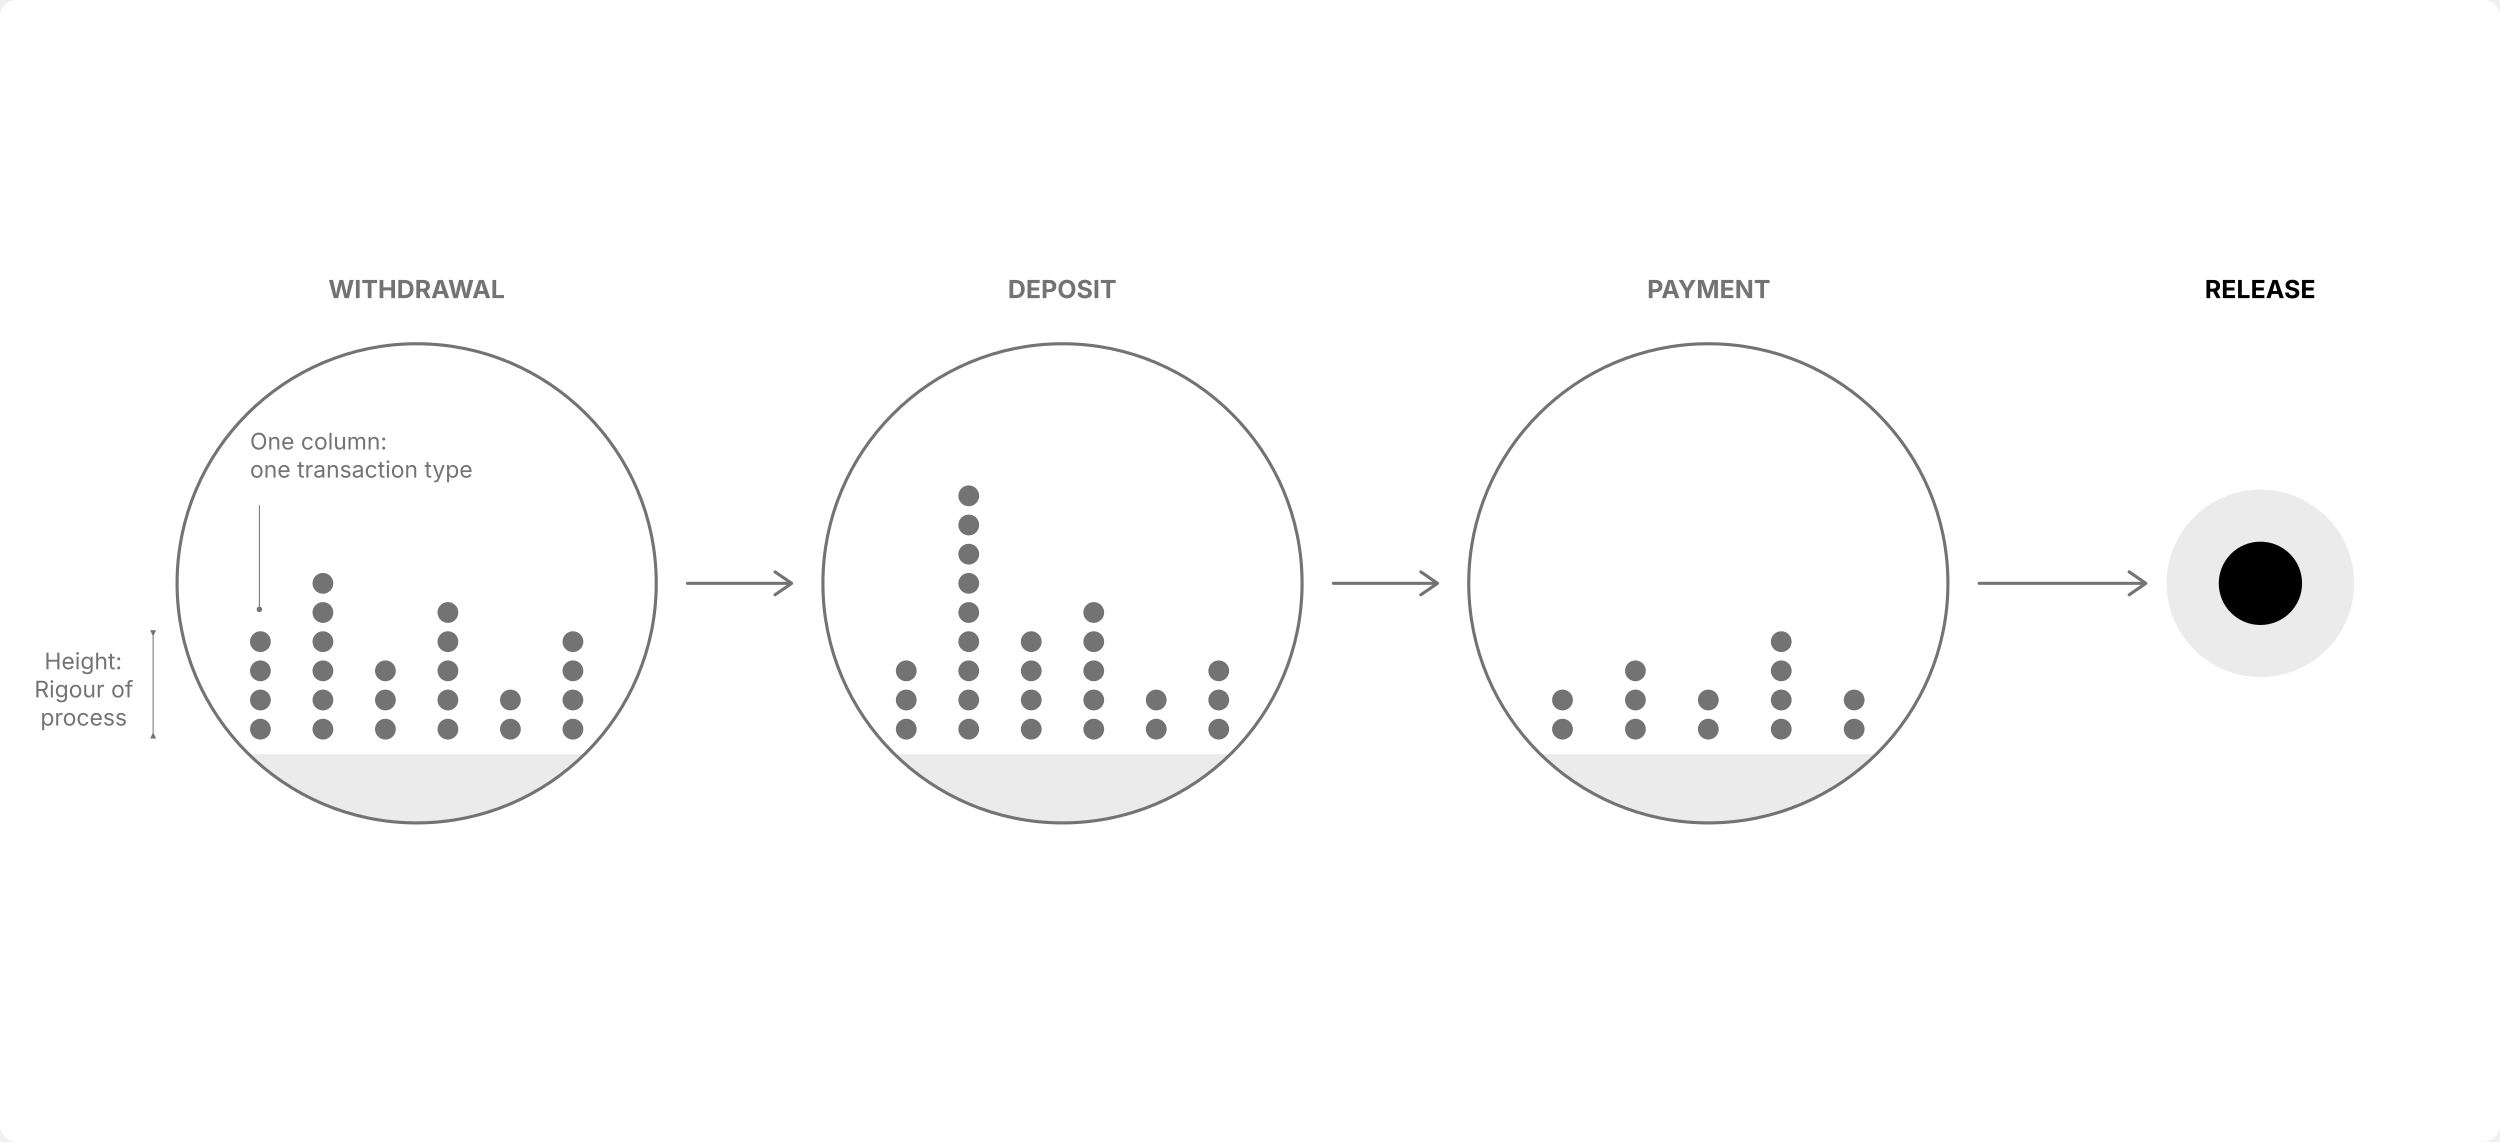
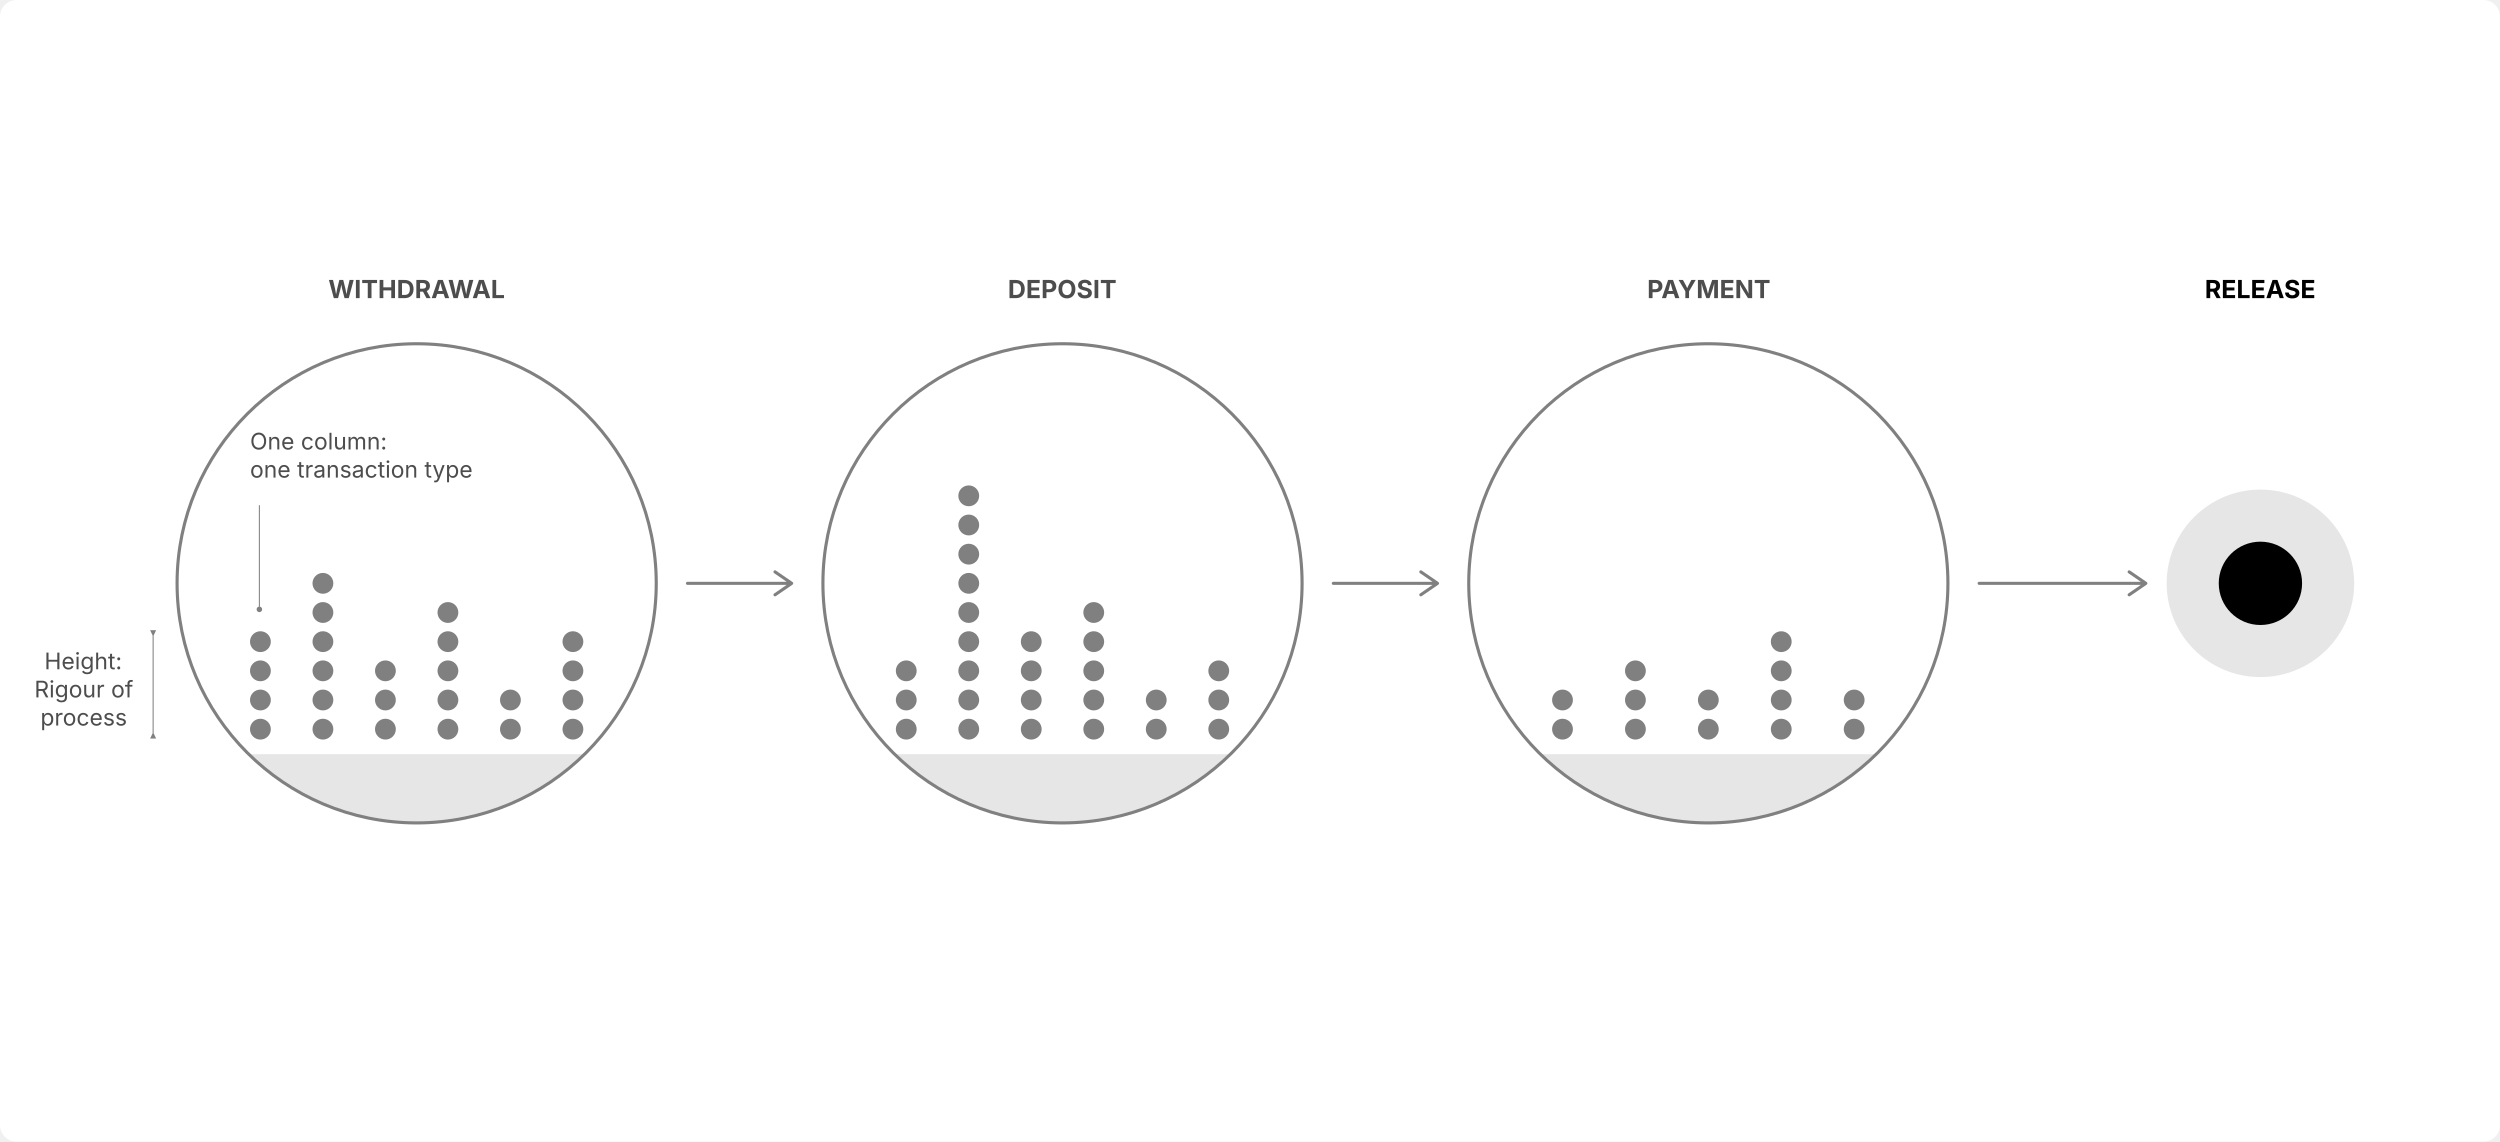
<svg xmlns="http://www.w3.org/2000/svg" width="2400" height="1096" viewBox="0 0 2400 1096" fill="none">
  <g id="TMP export â teller">
    <g clip-path="url(#clip0_2336_35)">
      <rect width="2400" height="1096" rx="16" fill="white" />
-       <path id="floor â WITHDRAWAL" d="M561.257 724C519.748 764.818 462.815 790 400 790C337.185 790 280.252 764.818 238.743 724H561.257Z" fill="#EBEBEB" />
-       <circle id="circle â WITHDRAWAL" cx="400" cy="560" r="230" stroke="#737373" stroke-width="3" />
-       <circle id="dot â WITHDRAWAL type 1" cx="250" cy="700" r="10" fill="#737373" />
-       <circle id="dot â WITHDRAWAL type 1_2" cx="250" cy="672" r="10" fill="#737373" />
-       <circle id="dot â WITHDRAWAL type 1_3" cx="250" cy="644" r="10" fill="#737373" />
-       <circle id="dot â WITHDRAWAL type 1_4" cx="250" cy="616" r="10" fill="#737373" />
-       <circle id="dot â WITHDRAWAL type 2" cx="310" cy="700" r="10" fill="#737373" />
-       <circle id="dot â WITHDRAWAL type 2_2" cx="310" cy="672" r="10" fill="#737373" />
-       <circle id="dot â WITHDRAWAL type 2_3" cx="310" cy="644" r="10" fill="#737373" />
-       <circle id="dot â WITHDRAWAL type 2_4" cx="310" cy="616" r="10" fill="#737373" />
-       <circle id="dot â WITHDRAWAL type 2_5" cx="310" cy="588" r="10" fill="#737373" />
-       <circle id="dot â WITHDRAWAL type 2_6" cx="310" cy="560" r="10" fill="#737373" />
-       <circle id="dot â WITHDRAWAL type 3" cx="370" cy="700" r="10" fill="#737373" />
-       <circle id="dot â WITHDRAWAL type 3_2" cx="370" cy="672" r="10" fill="#737373" />
-       <circle id="dot â WITHDRAWAL type 3_3" cx="370" cy="644" r="10" fill="#737373" />
-       <circle id="dot â WITHDRAWAL type 4" cx="430" cy="700" r="10" fill="#737373" />
-       <circle id="dot â WITHDRAWAL type 4_2" cx="430" cy="672" r="10" fill="#737373" />
-       <circle id="dot â WITHDRAWAL type 4_3" cx="430" cy="644" r="10" fill="#737373" />
-       <circle id="dot â WITHDRAWAL type 4_4" cx="430" cy="616" r="10" fill="#737373" />
-       <circle id="dot â WITHDRAWAL type 4_5" cx="430" cy="588" r="10" fill="#737373" />
-       <circle id="dot â WITHDRAWAL type 5" cx="490" cy="700" r="10" fill="#737373" />
-       <circle id="dot â WITHDRAWAL type 5_2" cx="490" cy="672" r="10" fill="#737373" />
-       <circle id="dot â WITHDRAWAL type 6" cx="550" cy="700" r="10" fill="#737373" />
-       <circle id="dot â WITHDRAWAL type 6_2" cx="550" cy="672" r="10" fill="#737373" />
-       <circle id="dot â WITHDRAWAL type 6_3" cx="550" cy="644" r="10" fill="#737373" />
-       <circle id="dot â WITHDRAWAL type 6_4" cx="550" cy="616" r="10" fill="#737373" />
-       <text id="WITHDRAWAL" fill="#737373" style="white-space: pre" xml:space="preserve" font-family="Inter" font-size="24" font-weight="bold" letter-spacing="0em">
+       <path id="floor â WITHDRAWAL" d="M561.257 724C519.748 764.818 462.815 790 400 790C337.185 790 280.252 764.818 238.743 724H561.257Z" fill="#e6e6e6" />
+       <circle id="circle â WITHDRAWAL" cx="400" cy="560" r="230" stroke="#808080" stroke-width="3" />
+       <circle id="dot â WITHDRAWAL type 1" cx="250" cy="700" r="10" fill="#808080" />
+       <circle id="dot â WITHDRAWAL type 1_2" cx="250" cy="672" r="10" fill="#808080" />
+       <circle id="dot â WITHDRAWAL type 1_3" cx="250" cy="644" r="10" fill="#808080" />
+       <circle id="dot â WITHDRAWAL type 1_4" cx="250" cy="616" r="10" fill="#808080" />
+       <circle id="dot â WITHDRAWAL type 2" cx="310" cy="700" r="10" fill="#808080" />
+       <circle id="dot â WITHDRAWAL type 2_2" cx="310" cy="672" r="10" fill="#808080" />
+       <circle id="dot â WITHDRAWAL type 2_3" cx="310" cy="644" r="10" fill="#808080" />
+       <circle id="dot â WITHDRAWAL type 2_4" cx="310" cy="616" r="10" fill="#808080" />
+       <circle id="dot â WITHDRAWAL type 2_5" cx="310" cy="588" r="10" fill="#808080" />
+       <circle id="dot â WITHDRAWAL type 2_6" cx="310" cy="560" r="10" fill="#808080" />
+       <circle id="dot â WITHDRAWAL type 3" cx="370" cy="700" r="10" fill="#808080" />
+       <circle id="dot â WITHDRAWAL type 3_2" cx="370" cy="672" r="10" fill="#808080" />
+       <circle id="dot â WITHDRAWAL type 3_3" cx="370" cy="644" r="10" fill="#808080" />
+       <circle id="dot â WITHDRAWAL type 4" cx="430" cy="700" r="10" fill="#808080" />
+       <circle id="dot â WITHDRAWAL type 4_2" cx="430" cy="672" r="10" fill="#808080" />
+       <circle id="dot â WITHDRAWAL type 4_3" cx="430" cy="644" r="10" fill="#808080" />
+       <circle id="dot â WITHDRAWAL type 4_4" cx="430" cy="616" r="10" fill="#808080" />
+       <circle id="dot â WITHDRAWAL type 4_5" cx="430" cy="588" r="10" fill="#808080" />
+       <circle id="dot â WITHDRAWAL type 5" cx="490" cy="700" r="10" fill="#808080" />
+       <circle id="dot â WITHDRAWAL type 5_2" cx="490" cy="672" r="10" fill="#808080" />
+       <circle id="dot â WITHDRAWAL type 6" cx="550" cy="700" r="10" fill="#808080" />
+       <circle id="dot â WITHDRAWAL type 6_2" cx="550" cy="672" r="10" fill="#808080" />
+       <circle id="dot â WITHDRAWAL type 6_3" cx="550" cy="644" r="10" fill="#808080" />
+       <circle id="dot â WITHDRAWAL type 6_4" cx="550" cy="616" r="10" fill="#808080" />
+       <text id="WITHDRAWAL" fill="#4d4d4d" style="white-space: pre" xml:space="preserve" font-family="Inter" font-size="24" font-weight="bold" letter-spacing="0em">
        <tspan x="315.191" y="286.227">WITHDRAWAL</tspan>
      </text>
-       <path id="floor â DEPOSIT" d="M1181.26 724C1139.75 764.818 1082.82 790 1020 790C957.185 790 900.252 764.818 858.743 724H1181.26Z" fill="#EBEBEB" />
-       <circle id="circle â DEPOSIT" cx="1020" cy="560" r="230" stroke="#737373" stroke-width="3" />
-       <circle id="dot â DEPOSIT type 1" cx="870" cy="700" r="10" fill="#737373" />
-       <circle id="dot â DEPOSIT type 1_2" cx="870" cy="672" r="10" fill="#737373" />
-       <circle id="dot â DEPOSIT type 1_3" cx="870" cy="644" r="10" fill="#737373" />
-       <circle id="dot â DEPOSIT type 2" cx="930" cy="700" r="10" fill="#737373" />
-       <circle id="dot â DEPOSIT type 2_2" cx="930" cy="672" r="10" fill="#737373" />
-       <circle id="dot â DEPOSIT type 2_3" cx="930" cy="644" r="10" fill="#737373" />
-       <circle id="dot â DEPOSIT type 2_4" cx="930" cy="616" r="10" fill="#737373" />
-       <circle id="dot â DEPOSIT type 2_5" cx="930" cy="588" r="10" fill="#737373" />
-       <circle id="dot â DEPOSIT type 2_6" cx="930" cy="560" r="10" fill="#737373" />
-       <circle id="dot â DEPOSIT type 2_7" cx="930" cy="532" r="10" fill="#737373" />
-       <circle id="dot â DEPOSIT type 2_8" cx="930" cy="504" r="10" fill="#737373" />
-       <circle id="dot â DEPOSIT type 2_9" cx="930" cy="476" r="10" fill="#737373" />
-       <circle id="dot â DEPOSIT type 3" cx="990" cy="700" r="10" fill="#737373" />
-       <circle id="dot â DEPOSIT type 3_2" cx="990" cy="672" r="10" fill="#737373" />
-       <circle id="dot â DEPOSIT type 3_3" cx="990" cy="644" r="10" fill="#737373" />
-       <circle id="dot â DEPOSIT type 3_4" cx="990" cy="616" r="10" fill="#737373" />
-       <circle id="dot â DEPOSIT type 4" cx="1050" cy="700" r="10" fill="#737373" />
-       <circle id="dot â DEPOSIT type 4_2" cx="1050" cy="672" r="10" fill="#737373" />
-       <circle id="dot â DEPOSIT type 4_3" cx="1050" cy="644" r="10" fill="#737373" />
-       <circle id="dot â DEPOSIT type 4_4" cx="1050" cy="616" r="10" fill="#737373" />
-       <circle id="dot â DEPOSIT type 4_5" cx="1050" cy="588" r="10" fill="#737373" />
-       <circle id="dot â DEPOSIT type 5" cx="1110" cy="700" r="10" fill="#737373" />
-       <circle id="dot â DEPOSIT type 5_2" cx="1110" cy="672" r="10" fill="#737373" />
-       <circle id="dot â DEPOSIT type 6" cx="1170" cy="700" r="10" fill="#737373" />
-       <circle id="dot â DEPOSIT type 6_2" cx="1170" cy="672" r="10" fill="#737373" />
-       <circle id="dot â DEPOSIT type 6_3" cx="1170" cy="644" r="10" fill="#737373" />
-       <text id="DEPOSIT" fill="#737373" style="white-space: pre" xml:space="preserve" font-family="Inter" font-size="24" font-weight="bold" letter-spacing="0em">
+       <path id="floor â DEPOSIT" d="M1181.26 724C1139.75 764.818 1082.82 790 1020 790C957.185 790 900.252 764.818 858.743 724H1181.26Z" fill="#e6e6e6" />
+       <circle id="circle â DEPOSIT" cx="1020" cy="560" r="230" stroke="#808080" stroke-width="3" />
+       <circle id="dot â DEPOSIT type 1" cx="870" cy="700" r="10" fill="#808080" />
+       <circle id="dot â DEPOSIT type 1_2" cx="870" cy="672" r="10" fill="#808080" />
+       <circle id="dot â DEPOSIT type 1_3" cx="870" cy="644" r="10" fill="#808080" />
+       <circle id="dot â DEPOSIT type 2" cx="930" cy="700" r="10" fill="#808080" />
+       <circle id="dot â DEPOSIT type 2_2" cx="930" cy="672" r="10" fill="#808080" />
+       <circle id="dot â DEPOSIT type 2_3" cx="930" cy="644" r="10" fill="#808080" />
+       <circle id="dot â DEPOSIT type 2_4" cx="930" cy="616" r="10" fill="#808080" />
+       <circle id="dot â DEPOSIT type 2_5" cx="930" cy="588" r="10" fill="#808080" />
+       <circle id="dot â DEPOSIT type 2_6" cx="930" cy="560" r="10" fill="#808080" />
+       <circle id="dot â DEPOSIT type 2_7" cx="930" cy="532" r="10" fill="#808080" />
+       <circle id="dot â DEPOSIT type 2_8" cx="930" cy="504" r="10" fill="#808080" />
+       <circle id="dot â DEPOSIT type 2_9" cx="930" cy="476" r="10" fill="#808080" />
+       <circle id="dot â DEPOSIT type 3" cx="990" cy="700" r="10" fill="#808080" />
+       <circle id="dot â DEPOSIT type 3_2" cx="990" cy="672" r="10" fill="#808080" />
+       <circle id="dot â DEPOSIT type 3_3" cx="990" cy="644" r="10" fill="#808080" />
+       <circle id="dot â DEPOSIT type 3_4" cx="990" cy="616" r="10" fill="#808080" />
+       <circle id="dot â DEPOSIT type 4" cx="1050" cy="700" r="10" fill="#808080" />
+       <circle id="dot â DEPOSIT type 4_2" cx="1050" cy="672" r="10" fill="#808080" />
+       <circle id="dot â DEPOSIT type 4_3" cx="1050" cy="644" r="10" fill="#808080" />
+       <circle id="dot â DEPOSIT type 4_4" cx="1050" cy="616" r="10" fill="#808080" />
+       <circle id="dot â DEPOSIT type 4_5" cx="1050" cy="588" r="10" fill="#808080" />
+       <circle id="dot â DEPOSIT type 5" cx="1110" cy="700" r="10" fill="#808080" />
+       <circle id="dot â DEPOSIT type 5_2" cx="1110" cy="672" r="10" fill="#808080" />
+       <circle id="dot â DEPOSIT type 6" cx="1170" cy="700" r="10" fill="#808080" />
+       <circle id="dot â DEPOSIT type 6_2" cx="1170" cy="672" r="10" fill="#808080" />
+       <circle id="dot â DEPOSIT type 6_3" cx="1170" cy="644" r="10" fill="#808080" />
+       <text id="DEPOSIT" fill="#4d4d4d" style="white-space: pre" xml:space="preserve" font-family="Inter" font-size="24" font-weight="bold" letter-spacing="0em">
        <tspan x="967.523" y="286.227">DEPOSIT</tspan>
      </text>
-       <path id="floor â PAYMENT" d="M1801.26 724C1759.75 764.818 1702.82 790 1640 790C1577.18 790 1520.25 764.818 1478.74 724H1801.26Z" fill="#EBEBEB" />
-       <circle id="circle â PAYMENT" cx="1640" cy="560" r="230" stroke="#737373" stroke-width="3" />
-       <circle id="dot â PAYMENT type 1" cx="1500" cy="700" r="10" fill="#737373" />
-       <circle id="dot â PAYMENT type 1_2" cx="1500" cy="672" r="10" fill="#737373" />
-       <circle id="dot â PAYMENT type 2" cx="1570" cy="700" r="10" fill="#737373" />
-       <circle id="dot â PAYMENT type 2_2" cx="1570" cy="672" r="10" fill="#737373" />
-       <circle id="dot â PAYMENT type 2_3" cx="1570" cy="644" r="10" fill="#737373" />
-       <circle id="dot â PAYMENT type 3" cx="1640" cy="700" r="10" fill="#737373" />
-       <circle id="dot â PAYMENT type 3_2" cx="1640" cy="672" r="10" fill="#737373" />
-       <circle id="dot â PAYMENT type 4" cx="1710" cy="700" r="10" fill="#737373" />
-       <circle id="dot â PAYMENT type 4_2" cx="1710" cy="672" r="10" fill="#737373" />
-       <circle id="dot â PAYMENT type 4_3" cx="1710" cy="644" r="10" fill="#737373" />
-       <circle id="dot â PAYMENT type 4_4" cx="1710" cy="616" r="10" fill="#737373" />
-       <circle id="dot â PAYMENT type 5" cx="1780" cy="700" r="10" fill="#737373" />
-       <circle id="dot â PAYMENT type 5_2" cx="1780" cy="672" r="10" fill="#737373" />
-       <text id="PAYMENT" fill="#737373" style="white-space: pre" xml:space="preserve" font-family="Inter" font-size="24" font-weight="bold" letter-spacing="0em">
+       <path id="floor â PAYMENT" d="M1801.26 724C1759.75 764.818 1702.82 790 1640 790C1577.18 790 1520.25 764.818 1478.74 724H1801.26Z" fill="#e6e6e6" />
+       <circle id="circle â PAYMENT" cx="1640" cy="560" r="230" stroke="#808080" stroke-width="3" />
+       <circle id="dot â PAYMENT type 1" cx="1500" cy="700" r="10" fill="#808080" />
+       <circle id="dot â PAYMENT type 1_2" cx="1500" cy="672" r="10" fill="#808080" />
+       <circle id="dot â PAYMENT type 2" cx="1570" cy="700" r="10" fill="#808080" />
+       <circle id="dot â PAYMENT type 2_2" cx="1570" cy="672" r="10" fill="#808080" />
+       <circle id="dot â PAYMENT type 2_3" cx="1570" cy="644" r="10" fill="#808080" />
+       <circle id="dot â PAYMENT type 3" cx="1640" cy="700" r="10" fill="#808080" />
+       <circle id="dot â PAYMENT type 3_2" cx="1640" cy="672" r="10" fill="#808080" />
+       <circle id="dot â PAYMENT type 4" cx="1710" cy="700" r="10" fill="#808080" />
+       <circle id="dot â PAYMENT type 4_2" cx="1710" cy="672" r="10" fill="#808080" />
+       <circle id="dot â PAYMENT type 4_3" cx="1710" cy="644" r="10" fill="#808080" />
+       <circle id="dot â PAYMENT type 4_4" cx="1710" cy="616" r="10" fill="#808080" />
+       <circle id="dot â PAYMENT type 5" cx="1780" cy="700" r="10" fill="#808080" />
+       <circle id="dot â PAYMENT type 5_2" cx="1780" cy="672" r="10" fill="#808080" />
+       <text id="PAYMENT" fill="#4d4d4d" style="white-space: pre" xml:space="preserve" font-family="Inter" font-size="24" font-weight="bold" letter-spacing="0em">
        <tspan x="1581.29" y="286.227">PAYMENT</tspan>
      </text>
-       <path id="arrow" d="M660 560H760M744 571L760 560L744 549" stroke="#737373" stroke-width="3" stroke-linecap="round" stroke-linejoin="round" />
-       <path id="arrow_2" d="M1280 560H1380M1364 571L1380 560L1364 549" stroke="#737373" stroke-width="3" stroke-linecap="round" stroke-linejoin="round" />
-       <path id="arrow_3" d="M1900 560H2060M2044 571L2060 560L2044 549" stroke="#737373" stroke-width="3" stroke-linecap="round" stroke-linejoin="round" />
-       <circle id="halo" cx="2170" cy="560" r="90" fill="#EBEBEB" />
+       <path id="arrow" d="M660 560H760M744 571L760 560L744 549" stroke="#808080" stroke-width="3" stroke-linecap="round" stroke-linejoin="round" />
+       <path id="arrow_2" d="M1280 560H1380M1364 571L1380 560L1364 549" stroke="#808080" stroke-width="3" stroke-linecap="round" stroke-linejoin="round" />
+       <path id="arrow_3" d="M1900 560H2060M2044 571L2060 560L2044 549" stroke="#808080" stroke-width="3" stroke-linecap="round" stroke-linejoin="round" />
+       <circle id="halo" cx="2170" cy="560" r="90" fill="#e6e6e6" />
      <circle id="focus â release" cx="2170" cy="560" r="40" fill="black" />
      <text id="RELEASE" fill="black" style="white-space: pre" xml:space="preserve" font-family="Inter" font-size="24" font-weight="bold" letter-spacing="0em">
        <tspan x="2116.63" y="286.227">RELEASE</tspan>
      </text>
-       <text id="label â one column" fill="#737373" style="white-space: pre" xml:space="preserve" font-family="Inter" font-size="22" letter-spacing="0em">
+       <text id="label â one column" fill="#4d4d4d" style="white-space: pre" xml:space="preserve" font-family="Inter" font-size="22" letter-spacing="0em">
        <tspan x="240" y="431.5">One column: </tspan>
        <tspan x="240" y="458.5">one transaction type</tspan>
      </text>
-       <text id="label â height" fill="#737373" style="white-space: pre" xml:space="preserve" font-family="Inter" font-size="22" letter-spacing="0em">
+       <text id="label â height" fill="#4d4d4d" style="white-space: pre" xml:space="preserve" font-family="Inter" font-size="22" letter-spacing="0em">
        <tspan x="42.617" y="642.5">Height: </tspan>
        <tspan x="32.981" y="669.5">Rigour of </tspan>
        <tspan x="38.782" y="696.5">process</tspan>
      </text>
-       <path id="pointer â one column" d="M249 587.667C250.473 587.667 251.667 586.473 251.667 585C251.667 583.527 250.473 582.333 249 582.333C247.527 582.333 246.333 583.527 246.333 585C246.333 586.473 247.527 587.667 249 587.667ZM249 585L249.5 585L249.5 485L249 485L248.5 485L248.5 585L249 585Z" fill="#737373" />
-       <path id="height marker" d="M146.5 704L144.113 709L149.887 709L147.5 704L146.5 704ZM147.5 610L149.887 605L144.113 605L146.5 610L147.5 610ZM147 704.5L147.5 704.5L147.5 609.5L147 609.5L146.5 609.5L146.5 704.5L147 704.5Z" fill="#737373" />
+       <path id="pointer â one column" d="M249 587.667C250.473 587.667 251.667 586.473 251.667 585C251.667 583.527 250.473 582.333 249 582.333C247.527 582.333 246.333 583.527 246.333 585C246.333 586.473 247.527 587.667 249 587.667ZM249 585L249.5 585L249.5 485L249 485L248.5 485L248.5 585L249 585Z" fill="#808080" />
+       <path id="height marker" d="M146.5 704L144.113 709L149.887 709L147.5 704L146.5 704ZM147.5 610L149.887 605L144.113 605L146.5 610L147.5 610ZM147 704.5L147.5 704.5L147.5 609.5L147 609.5L146.5 609.5L146.5 704.5L147 704.5Z" fill="#808080" />
    </g>
  </g>
  <defs>
    <clipPath id="clip0_2336_35">
      <rect width="2400" height="1096" rx="16" fill="white" />
    </clipPath>
  </defs>
</svg>
